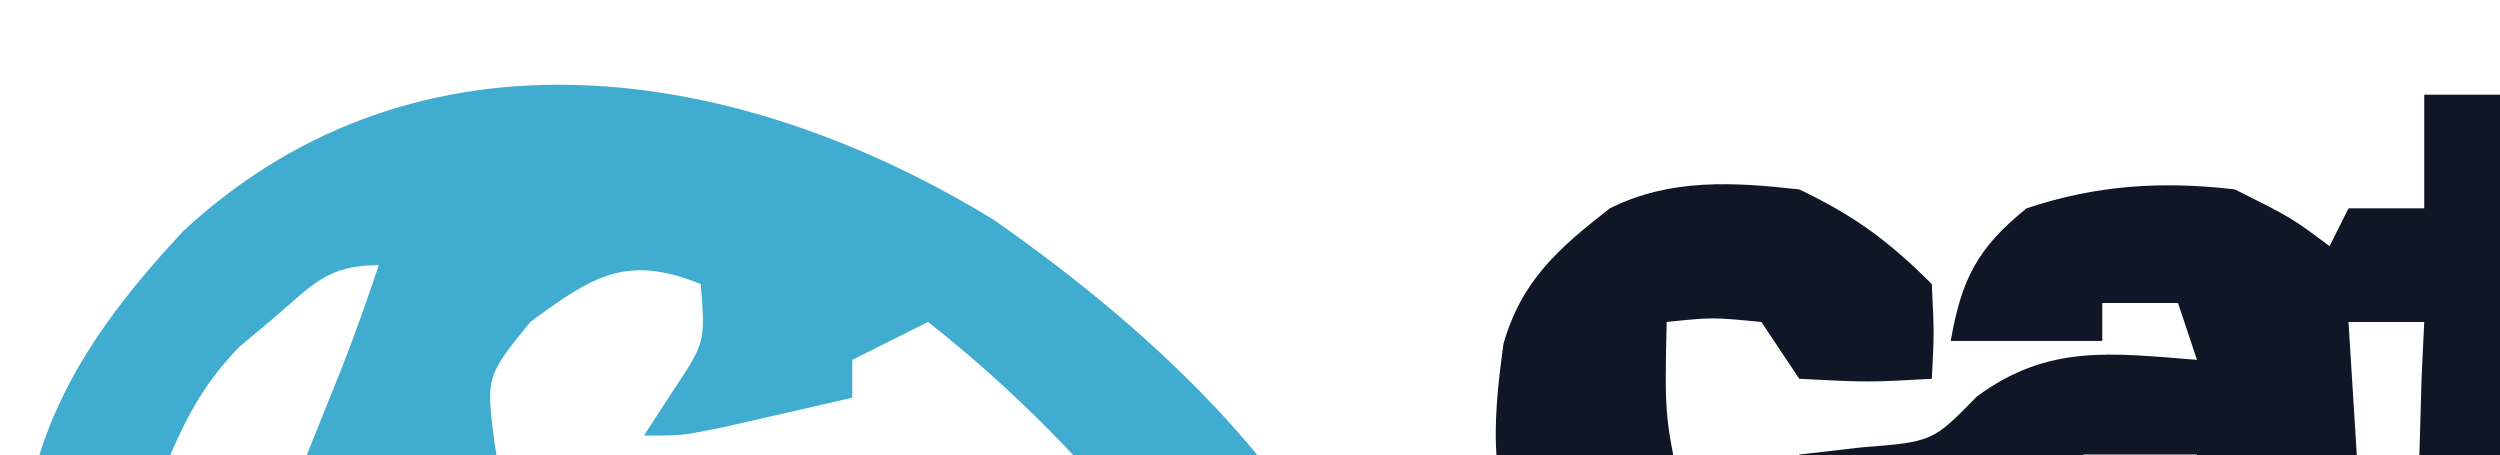
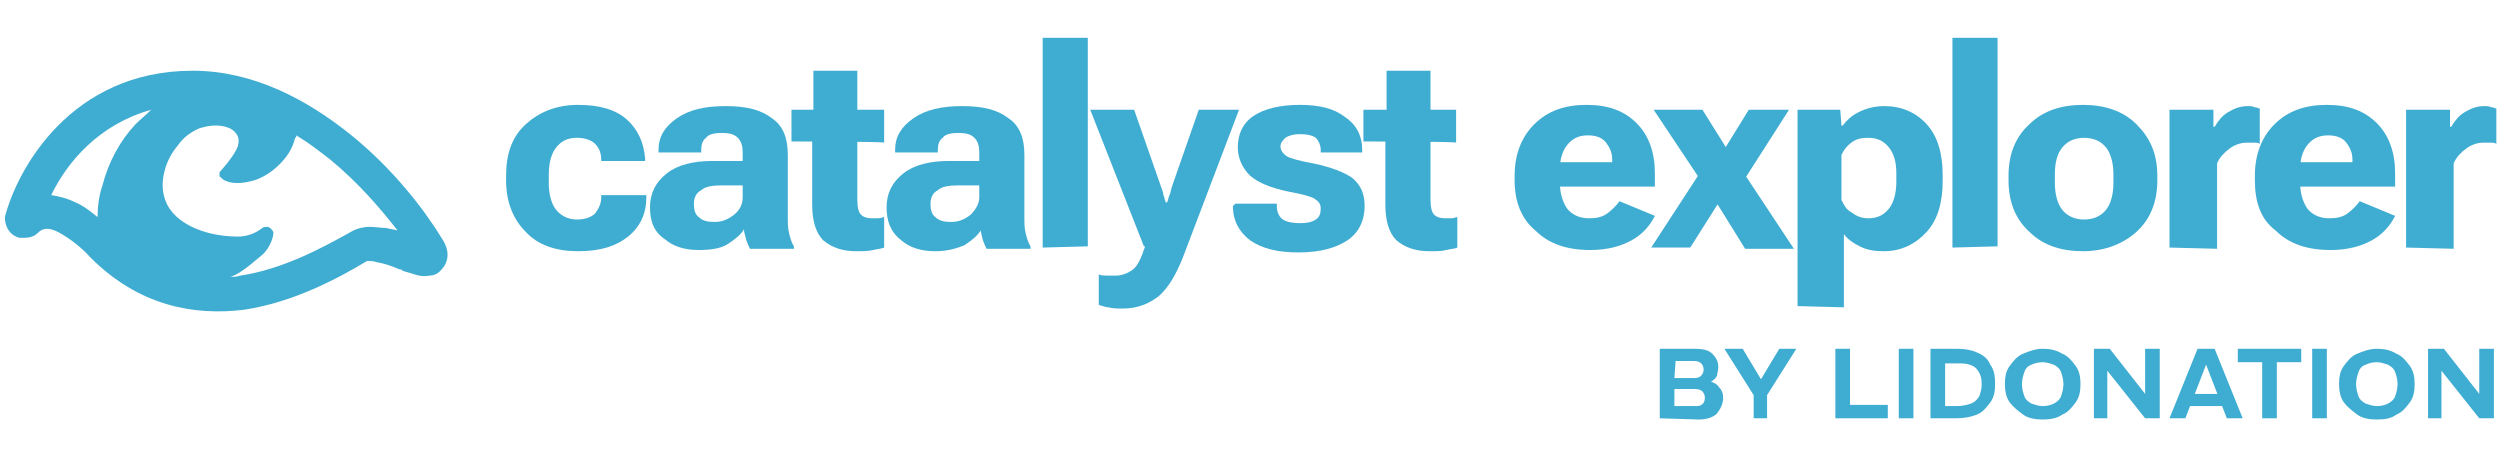
- <svg xmlns="http://www.w3.org/2000/svg" version="1.1" width="132" height="24">
-   <path d="M0 0 C2.31 0 4.62 0 7 0 C7 1.98 7 3.96 7 6 C8.65 6 10.3 6 12 6 C12.495 7.485 12.495 7.485 13 9 C13.433 8.526 13.866 8.051 14.312 7.562 C17.471 4.638 20.857 4.775 25 4.852 C27.745 5.055 29.65 5.548 32 7 C34.351 11.31 34.236 15.532 34.125 20.312 C34.116 21.053 34.107 21.794 34.098 22.557 C34.074 24.371 34.038 26.186 34 28 C33.359 27.988 32.719 27.977 32.059 27.965 C27.967 27.922 24.178 27.971 20.125 28.625 C16.876 29.015 15.66 28.809 13 27 C12.34 27.66 11.68 28.32 11 29 C7.526 29.322 4.966 29.468 1.789 27.93 C-0.902 25.027 -0.392 22.682 -0.25 18.812 C-0.214 17.54 -0.178 16.268 -0.141 14.957 C-0.094 13.981 -0.048 13.005 0 12 C-1.32 12 -2.64 12 -4 12 C-3.505 19.92 -3.505 19.92 -3 28 C-4.506 27.979 -6.011 27.959 -7.562 27.938 C-10.828 27.919 -13.574 28.103 -16.812 28.688 C-20.641 29.063 -21.968 28.252 -25 26 C-25.66 25.67 -26.32 25.34 -27 25 C-27.433 25.474 -27.866 25.949 -28.312 26.438 C-31.4 29.296 -34.858 29.341 -38.934 29.281 C-42.395 28.81 -44.424 27.269 -47 25 C-49.492 21.208 -49.212 17.508 -48.617 13.156 C-47.656 9.798 -45.696 8.104 -43 6 C-39.811 4.406 -36.47 4.614 -33 5 C-30.081 6.396 -28.278 7.722 -26 10 C-25.875 12.625 -25.875 12.625 -26 15 C-29.375 15.188 -29.375 15.188 -33 15 C-33.66 14.01 -34.32 13.02 -35 12 C-37.584 11.75 -37.584 11.75 -40 12 C-40.113 17.083 -40.113 17.083 -39 22 C-36.527 21.656 -36.527 21.656 -34 21 C-33.67 20.34 -33.34 19.68 -33 19 C-31.927 18.876 -30.855 18.753 -29.75 18.625 C-25.961 18.329 -25.961 18.329 -23.625 15.938 C-19.857 13.157 -16.532 13.645 -12 14 C-12.495 12.515 -12.495 12.515 -13 11 C-14.32 11 -15.64 11 -17 11 C-17 11.66 -17 12.32 -17 13 C-19.64 13 -22.28 13 -25 13 C-24.438 9.738 -23.586 8.089 -21 6 C-17.297 4.766 -13.853 4.55 -10 5 C-7 6.5 -7 6.5 -5 8 C-4.67 7.34 -4.34 6.68 -4 6 C-2.68 6 -1.36 6 0 6 C0 4.02 0 2.04 0 0 Z M20 11 C20 11.66 20 12.32 20 13 C15.71 12.67 11.42 12.34 7 12 C7 15.3 7 18.6 7 22 C8.32 22.33 9.64 22.66 11 23 C11.248 21.886 11.495 20.773 11.75 19.625 C12.535 17.691 12.535 17.691 14 16 C17.95 14.748 21.878 14.313 26 14 C25.34 12.68 24.68 11.36 24 10 C21.925 9.851 21.925 9.851 20 11 Z M-18 19 C-18 20.32 -18 21.64 -18 23 C-17.01 23.33 -16.02 23.66 -15 24 C-14.01 23.34 -13.02 22.68 -12 22 C-12 21.01 -12 20.02 -12 19 C-13.98 19 -15.96 19 -18 19 Z M20 19 C19.67 20.32 19.34 21.64 19 23 C19.99 23.33 20.98 23.66 22 24 C24.23 22.765 24.23 22.765 26 21 C26 20.34 26 19.68 26 19 C24.02 19 22.04 19 20 19 Z " fill="#0F1727" transform="translate(128,5)" />
-   <path d="M0 0 C7.062 4.942 14.597 11.569 18.5 19.375 C18.75 22.75 18.75 22.75 18.5 25.375 C14.88 26.189 12.49 26.373 8.812 25.625 C3.915 24.868 0.535 26.96 -3.777 29.09 C-11.157 32.573 -18.534 33.148 -26.5 31.375 C-31.423 29.415 -35.247 26.697 -39.062 23.062 C-41.705 20.636 -43.279 20.011 -46.875 20.062 C-48.071 20.166 -49.267 20.269 -50.5 20.375 C-50.83 20.045 -51.16 19.715 -51.5 19.375 C-51.359 11.452 -48.162 6.31 -42.828 0.578 C-30.37 -10.965 -13.437 -8.24 0 0 Z M-38 5.125 C-38.608 5.635 -39.217 6.146 -39.844 6.672 C-41.582 8.46 -42.511 10.1 -43.5 12.375 C-41.52 13.365 -39.54 14.355 -37.5 15.375 C-36.853 13.771 -36.208 12.167 -35.562 10.562 C-35.203 9.669 -34.843 8.776 -34.473 7.855 C-33.764 6.048 -33.114 4.217 -32.5 2.375 C-35.2 2.375 -35.97 3.387 -38 5.125 Z M-24.5 5.375 C-26.845 8.26 -26.845 8.26 -26.375 11.875 C-25.786 15.308 -25.786 15.308 -23.938 17.25 C-20.521 18.827 -17.262 19.406 -13.5 19.375 C-11.076 18.587 -11.076 18.587 -9.5 17.375 C-9.875 20.312 -9.875 20.312 -10.5 23.375 C-11.16 23.705 -11.82 24.035 -12.5 24.375 C-7.295 23.964 -3.47 21.979 1.035 19.531 C3.539 18.357 5.777 17.802 8.5 17.375 C4.822 12.849 1.089 8.981 -3.5 5.375 C-5.48 6.365 -5.48 6.365 -7.5 7.375 C-7.5 8.035 -7.5 8.695 -7.5 9.375 C-8.958 9.711 -10.416 10.044 -11.875 10.375 C-12.687 10.561 -13.499 10.746 -14.336 10.938 C-16.5 11.375 -16.5 11.375 -18.5 11.375 C-18.005 10.612 -17.51 9.849 -17 9.062 C-15.256 6.451 -15.256 6.451 -15.5 3.375 C-19.416 1.78 -21.211 2.952 -24.5 5.375 Z " fill="#3FACD0" transform="translate(52.5,11.625)" />
-   <path d="M0 0 C2.822 2.302 4.816 4.234 5.203 7.953 C5.307 13.055 4.974 16.645 2 21 C-0.079 22.771 -1.328 23.037 -4.035 22.887 C-6.031 22.651 -8.017 22.33 -10 22 C-10.33 25.3 -10.66 28.6 -11 32 C-13.64 32 -16.28 32 -19 32 C-19 28.7 -19 25.4 -19 22 C-20.238 22.082 -21.475 22.165 -22.75 22.25 C-26.105 22.274 -26.754 22.196 -29.5 20 C-29.995 19.34 -30.49 18.68 -31 18 C-31.351 18.66 -31.701 19.32 -32.062 20 C-34 22 -34 22 -37.688 22.25 C-38.781 22.168 -39.874 22.085 -41 22 C-39.979 19.252 -38.959 16.94 -37.312 14.5 C-35.804 12.12 -35.804 12.12 -36.062 9.625 C-37.314 6.121 -39.067 3.18 -41 0 C-37.967 -0.229 -35.025 -0.365 -32 0 C-29.938 2 -29.938 2 -29 4 C-28.505 3.016 -28.505 3.016 -28 2.012 C-26 0 -26 0 -22.312 -0.355 C-20.874 -0.32 -19.437 -0.263 -18 -0.188 C-11.741 0.041 -6.123 -1.396 0 0 Z M-20 1 C-22.547 4.269 -24.962 7.407 -25.062 11.625 C-23.692 14.689 -22.002 17.31 -20 20 C-19.67 20 -19.34 20 -19 20 C-19 13.73 -19 7.46 -19 1 C-19.33 1 -19.66 1 -20 1 Z M-11 7 C-11.438 8.905 -11.438 8.905 -11.312 11 C-11.309 11.701 -11.305 12.402 -11.301 13.125 C-11.149 15.242 -11.149 15.242 -9 17 C-6.425 16.835 -6.425 16.835 -4 16 C-2.614 13.229 -2.812 11.067 -3 8 C-3.66 7.01 -4.32 6.02 -5 5 C-8.185 4.723 -8.185 4.723 -11 7 Z " fill="#101727" transform="translate(301,11)" />
-   <path d="M0 0 C2.31 0 4.62 0 7 0 C7 1.98 7 3.96 7 6 C8.65 6 10.3 6 12 6 C12 7.98 12 9.96 12 12 C10.35 12 8.7 12 7 12 C7.33 15.63 7.66 19.26 8 23 C9.32 23 10.64 23 12 23 C12.043 24.666 12.041 26.334 12 28 C11 29 11 29 7.688 29.25 C3.75 28.983 2.623 28.841 0 26 C-0.391 22.645 -0.391 22.645 -0.25 18.812 C-0.214 17.54 -0.178 16.268 -0.141 14.957 C-0.094 13.981 -0.048 13.005 0 12 C-0.99 12.33 -1.98 12.66 -3 13 C-7.247 13.232 -10.356 13.332 -14 11 C-14.33 11.33 -14.66 11.66 -15 12 C-13.826 12.398 -13.826 12.398 -12.629 12.805 C-11.111 13.334 -11.111 13.334 -9.562 13.875 C-8.553 14.223 -7.544 14.571 -6.504 14.93 C-4 16 -4 16 -3 18 C-2.539 24.341 -2.539 24.341 -4.312 26.875 C-8.496 29.664 -13.17 29.466 -18 29 C-21 27.812 -21 27.812 -23 26 C-23.812 23.312 -23.812 23.312 -24 21 C-20.625 20.875 -20.625 20.875 -17 21 C-16.34 21.66 -15.68 22.32 -15 23 C-14.01 23 -13.02 23 -12 23 C-12 22.34 -12 21.68 -12 21 C-12.626 20.807 -13.253 20.613 -13.898 20.414 C-14.716 20.154 -15.533 19.893 -16.375 19.625 C-17.187 19.37 -17.999 19.115 -18.836 18.852 C-21 18 -21 18 -23 16 C-23.563 9.805 -23.563 9.805 -21.688 7.125 C-17.787 4.525 -13.523 4.596 -9 5 C-7.659 5.651 -6.324 6.315 -5 7 C-2.31 6.696 -2.31 6.696 0 6 C0 4.02 0 2.04 0 0 Z " fill="#101727" transform="translate(218,5)" />
-   <path d="M0 0 C2.64 0 5.28 0 8 0 C8 3.63 8 7.26 8 11 C10.31 11 12.62 11 15 11 C17.475 16.445 17.475 16.445 20 22 C21.98 16.555 21.98 16.555 24 11 C26.31 11 28.62 11 31 11 C30.027 16.428 28.136 21.358 26.188 26.5 C25.844 27.437 25.5 28.374 25.146 29.34 C20.911 40.545 20.911 40.545 16 43 C13.667 43.04 11.333 43.043 9 43 C9 41.02 9 39.04 9 37 C11.475 36.505 11.475 36.505 14 36 C15.465 31.496 13.86 28.414 12.062 24.25 C11.052 21.858 10.041 19.465 9 17 C8.67 22.28 8.34 27.56 8 33 C5.36 33 2.72 33 0 33 C0 22.11 0 11.22 0 0 Z " fill="#0F1727" transform="translate(164,0)" />
-   <path d="M0 0 C0.33 0.99 0.66 1.98 1 3 C1.846 2.505 2.691 2.01 3.562 1.5 C7.481 -0.21 9.768 -0.529 14 0 C19.538 3.077 19.538 3.077 21 6 C21.134 8.672 21.043 11.323 21 14 C16.38 14 11.76 14 7 14 C7.33 14.99 7.66 15.98 8 17 C11.716 17.201 12.772 17.152 16 15 C18.475 16.485 18.475 16.485 21 18 C20.085 20.288 19.345 21.734 17.375 23.25 C12.545 24.775 8.409 24.452 3.688 22.938 C0.094 20.347 -0.799 18.239 -2 14 C-1.688 10.062 -1.688 10.062 -1 7 C-2.65 7.66 -4.3 8.32 -6 9 C-6.33 13.62 -6.66 18.24 -7 23 C-9.64 23 -12.28 23 -15 23 C-15 15.74 -15 8.48 -15 1 C-12.03 1 -9.06 1 -6 1 C-4 0 -4 0 0 0 Z M8 6 C7.67 6.99 7.34 7.98 7 9 C9.31 9 11.62 9 14 9 C13.34 8.01 12.68 7.02 12 6 C10.68 6 9.36 6 8 6 Z " fill="#0F1727" transform="translate(356,10)" />
-   <path d="M0 0 C2.324 1.914 3.248 2.881 4.125 5.75 C4.125 8.06 4.125 10.37 4.125 12.75 C-0.495 13.08 -5.115 13.41 -9.875 13.75 C-9.545 14.41 -9.215 15.07 -8.875 15.75 C-8.188 15.643 -7.501 15.536 -6.793 15.426 C-5.892 15.306 -4.991 15.186 -4.062 15.062 C-3.169 14.935 -2.276 14.807 -1.355 14.676 C1.125 14.75 1.125 14.75 2.949 16.23 C3.337 16.732 3.725 17.233 4.125 17.75 C0.569 21.551 -1.397 22.629 -6.688 23.062 C-11.053 23.006 -13.534 21.614 -16.875 18.75 C-19.223 15.762 -19.293 12.531 -19.195 8.781 C-18.553 4.707 -16.304 1.872 -13.125 -0.625 C-8.429 -1.929 -4.413 -1.919 0 0 Z M-8.875 4.75 C-9.865 6.235 -9.865 6.235 -10.875 7.75 C-8.565 7.75 -6.255 7.75 -3.875 7.75 C-4.205 6.76 -4.535 5.77 -4.875 4.75 C-6.195 4.75 -7.515 4.75 -8.875 4.75 Z " fill="#101727" transform="translate(256.875,11.25)" />
-   <path d="M0 0 C3.752 2.015 5.636 3.455 8 7 C8.665 11.069 8.923 15.225 6.984 18.953 C4.854 21.597 3.234 22.922 0 24 C-5.352 24.345 -8.655 24.476 -13 21 C-16.371 17.211 -16.564 14.415 -16.426 9.48 C-15.729 5.419 -14.026 3.744 -11 1 C-7.276 -0.241 -3.868 -0.541 0 0 Z M-6 6 C-8.157 7.756 -8.157 7.756 -8.266 9.875 C-8.26 10.576 -8.255 11.277 -8.25 12 C-8.255 12.701 -8.26 13.402 -8.266 14.125 C-8.157 16.244 -8.157 16.244 -6 18 C-2.693 17.71 -2.693 17.71 0 16 C0.229 11.983 0.229 11.983 0 8 C-0.66 7.34 -1.32 6.68 -2 6 C-3.32 6 -4.64 6 -6 6 Z " fill="#0F1727" transform="translate(332,10)" />
-   <path d="M0 0 C2.64 0 5.28 0 8 0 C8 10.89 8 21.78 8 33 C5.36 33 2.72 33 0 33 C0 22.11 0 11.22 0 0 Z " fill="#0F1728" transform="translate(307,0)" />
-   <path d="M0 0 C0 2.31 0 4.62 0 7 C-1.65 7.66 -3.3 8.32 -5 9 C-5.33 13.62 -5.66 18.24 -6 23 C-8.64 23 -11.28 23 -14 23 C-14 15.74 -14 8.48 -14 1 C-11.03 1 -8.06 1 -5 1 C-3 0 -3 0 0 0 Z " fill="#101728" transform="translate(392,10)" />
-   <path d="M0 0 C2.155 3.233 2.469 4.252 2 8 C0.938 9.812 0.938 9.812 -1 11 C-4.688 11.188 -4.688 11.188 -8 11 C-8.66 9.68 -9.32 8.36 -10 7 C-10.66 7 -11.32 7 -12 7 C-12.66 8.32 -13.32 9.64 -14 11 C-16.97 11 -19.94 11 -23 11 C-23 7.37 -23 3.74 -23 0 C-21.577 -0.062 -20.154 -0.124 -18.688 -0.188 C-17.487 -0.24 -17.487 -0.24 -16.262 -0.293 C-13.521 0.062 -12.708 0.894 -11 3 C-10.546 2.526 -10.092 2.051 -9.625 1.562 C-6.382 -1.556 -4.235 -1.059 0 0 Z M-19 2 C-19 3.98 -19 5.96 -19 8 C-17.68 7.67 -16.36 7.34 -15 7 C-15 5.68 -15 4.36 -15 3 C-16.32 2.67 -17.64 2.34 -19 2 Z M-7 3 C-7 4.65 -7 6.3 -7 8 C-5.35 8 -3.7 8 -2 8 C-1.67 7.01 -1.34 6.02 -1 5 C-1.979 3.979 -2.98 2.979 -4 2 C-5.224 1.925 -5.224 1.925 -7 3 Z " fill="#3FACD0" transform="translate(326,49)" />
-   <path d="M0 0 C2.97 0 5.94 0 9 0 C9.9 3.602 10.163 6.329 10 10 C9 11 9 11 6.934 11.098 C3.467 11.049 3.467 11.049 0 11 C0 7.37 0 3.74 0 0 Z M3 2 C3 2.66 3 3.32 3 4 C3.99 4 4.98 4 6 4 C6 3.34 6 2.68 6 2 C5.01 2 4.02 2 3 2 Z M3 7 C7 8 7 8 7 8 Z " fill="#3FACD1" transform="translate(261,49)" />
-   <path d="M0 0 C0.99 0 1.98 0 3 0 C3 2.64 3 5.28 3 8 C4.98 8 6.96 8 9 8 C9 5.36 9 2.72 9 0 C10.32 0 11.64 0 13 0 C13 3.63 13 7.26 13 11 C8.71 11 4.42 11 0 11 C0 7.37 0 3.74 0 0 Z " fill="#3FACD0" transform="translate(289,49)" />
-   <path d="M0 0 C2 2 2 2 2.25 5.5 C2 9 2 9 0 11 C-1.875 11.301 -1.875 11.301 -4 11.312 C-4.701 11.329 -5.402 11.346 -6.125 11.363 C-6.744 11.243 -7.362 11.124 -8 11 C-10.314 7.53 -10.51 6.082 -10 2 C-6.948 -1.639 -4.354 -1.23 0 0 Z M-4 2 C-4.99 2.66 -5.98 3.32 -7 4 C-6.67 5.32 -6.34 6.64 -6 8 C-4.35 7.67 -2.7 7.34 -1 7 C-1 5.68 -1 4.36 -1 3 C-1.99 2.67 -2.98 2.34 -4 2 Z " fill="#3FACD0" transform="translate(378,49)" />
-   <path d="M0 0 C4.95 0 9.9 0 15 0 C15 3.63 15 7.26 15 11 C13.68 11 12.36 11 11 11 C11 8.03 11 5.06 11 2 C9.68 2 8.36 2 7 2 C7 4.97 7 7.94 7 11 C6.01 11 5.02 11 4 11 C4 8.03 4 5.06 4 2 C2.68 2 1.36 2 0 2 C0 1.34 0 0.68 0 0 Z " fill="#3FACD1" transform="translate(352,49)" />
-   <path d="M0 0 C2.475 0.495 2.475 0.495 5 1 C5.66 1.99 6.32 2.98 7 4 C7.33 2.68 7.66 1.36 8 0 C8.99 0 9.98 0 11 0 C11 3.63 11 7.26 11 11 C6.706 9.926 6.253 9.492 4 6 C3.67 7.65 3.34 9.3 3 11 C2.01 11 1.02 11 0 11 C0 7.37 0 3.74 0 0 Z " fill="#3FABD0" transform="translate(329,49)" />
-   <path d="M0 0 C1.32 0 2.64 0 4 0 C5.75 2 5.75 2 7 4 C7.33 2.68 7.66 1.36 8 0 C8.66 0 9.32 0 10 0 C10 3.63 10 7.26 10 11 C9.01 11 8.02 11 7 11 C5.312 9 5.312 9 4 7 C3.67 8.32 3.34 9.64 3 11 C2.01 11 1.02 11 0 11 C0 7.37 0 3.74 0 0 Z " fill="#3FABD0" transform="translate(382,49)" />
-   <path d="M0 0 C1.65 0.33 3.3 0.66 5 1 C5.99 4.3 6.98 7.6 8 11 C5.07 10.561 5.07 10.561 2.141 10.121 C-0.126 9.993 -1.838 10.343 -4 11 C-3.523 9.541 -3.043 8.083 -2.562 6.625 C-2.296 5.813 -2.029 5.001 -1.754 4.164 C-1 2 -1 2 0 0 Z " fill="#3FABD0" transform="translate(345,49)" />
-   <path d="M0 0 C2.475 0.495 2.475 0.495 5 1 C5 1.66 5 2.32 5 3 C5.412 2.484 5.825 1.969 6.25 1.438 C6.827 0.963 7.405 0.489 8 0 C10.188 0.312 10.188 0.312 12 1 C11.288 2.083 11.288 2.083 10.562 3.188 C9.058 5.895 8.434 7.962 8 11 C7.01 11 6.02 11 5 11 C4.546 9.928 4.093 8.855 3.625 7.75 C2.499 5.119 1.321 2.54 0 0 Z " fill="#3FABD0" transform="translate(271,49)" />
+ <svg xmlns="http://www.w3.org/2000/svg" version="1.1" id="Layer_1" x="0px" y="0px" viewBox="0 0 205 37" style="enable-background:new 0 0 205 37;" xml:space="preserve">
+   <style type="text/css">
+ 	.st0{fill-rule:evenodd;clip-rule:evenodd;fill:#3FACD1;}
+ 	.st1{fill:#3FACD1;}
+ </style>
+   <g>
+     <path class="st0" d="M6.2,16.6c-0.6-0.3-1.3-0.5-2-0.6c1.3-2.7,3.9-5.8,8.2-7c-0.4,0.4-0.9,0.8-1.3,1.2c-1.3,1.4-2.2,3.1-2.7,5   c-0.3,0.9-0.4,1.8-0.4,2.6C7.5,17.4,6.9,16.9,6.2,16.6z M18.9,22.7c0.3,0,0.5,0,0.8-0.1c3.4-0.5,6.6-2.2,9.1-3.6   c0.5-0.3,1.1-0.4,1.5-0.4c0.5,0,1,0.1,1.4,0.1c0.3,0.1,0.6,0.1,0.9,0.2c-1.4-1.8-3.2-3.9-5.5-5.8c-0.9-0.7-1.8-1.4-2.8-2   c0,0.1,0,0.2-0.1,0.2c-0.2,0.9-0.7,1.6-1.3,2.2c-0.6,0.6-1.4,1.1-2.1,1.3s-1.5,0.3-2.1,0.1c-0.3-0.1-0.5-0.2-0.6-0.4   C18,14.6,18,14.4,18,14.2c0-0.1,0.1-0.2,0.2-0.3c0.7-0.8,1.1-1.4,1.3-1.9c0.1-0.4,0.1-0.7-0.1-1c-0.2-0.3-0.5-0.5-0.9-0.6   c-0.7-0.2-1.4-0.1-2.1,0.1c-0.7,0.3-1.3,0.7-1.8,1.4c-0.5,0.6-0.9,1.3-1.1,2.1c-0.3,1.1-0.2,2.2,0.4,3.1c0.6,0.9,1.7,1.6,3.2,2   c0.8,0.2,1.6,0.3,2.4,0.3c0.8,0,1.5-0.3,2-0.7c0.1-0.1,0.3-0.1,0.4-0.1c0.2,0,0.4,0.2,0.5,0.4c0.1,0.2-0.2,1.3-0.9,1.9   C20.1,22.1,19.5,22.5,18.9,22.7z M1.6,19.5c0.1,0,0.3,0,0.4,0c0.4,0,0.8-0.1,1.1-0.4c0.4-0.4,0.9-0.5,1.8,0s1.9,1.3,2.5,2l0,0l0,0   c4,4,8.5,4.8,12.6,4.3c4-0.6,7.6-2.5,10.1-4c0,0,0.1,0,0.1,0c0.2,0,0.4,0,0.7,0.1c0.6,0.1,1.2,0.3,1.9,0.6l0,0l0,0   c0.1,0,0.2,0,0.2,0.1c0.3,0.1,0.7,0.2,1,0.3c0.3,0.1,0.7,0.2,1.2,0.1c0.3,0,0.7-0.1,1-0.5c0.4-0.4,0.5-0.9,0.5-1.2   c0-0.6-0.3-1.1-0.5-1.4c-1.4-2.3-4-5.7-7.5-8.5c-3.5-2.8-7.9-5.2-12.9-5.2c-10,0-14.4,8.1-15.4,12C0.4,18.6,0.8,19.3,1.6,19.5z" />
+     <path class="st1" d="M197.3,20.3V9h3.6l0,1.4h0.1c0.3-0.5,0.6-0.9,1.1-1.2c0.5-0.3,1-0.5,1.6-0.5c0.2,0,0.4,0,0.6,0.1   c0.2,0,0.3,0.1,0.4,0.1v2.9c-0.1-0.1-0.3-0.1-0.5-0.1s-0.4,0-0.6,0c-0.5,0-1,0.2-1.4,0.5c-0.4,0.3-0.8,0.7-1,1.2v7L197.3,20.3   L197.3,20.3z" />
+     <path class="st1" d="M184.9,14.8v-0.4c0-1.8,0.6-3.2,1.6-4.2c1.1-1.1,2.5-1.6,4.3-1.6s3.1,0.5,4.1,1.5s1.5,2.4,1.5,4.1v1.1h-9.3v-2   h5.8v-0.2c0-0.6-0.2-1-0.5-1.4c-0.3-0.4-0.8-0.6-1.5-0.6c-0.8,0-1.3,0.3-1.7,0.8c-0.4,0.5-0.6,1.2-0.6,2.1v0.8c0,1,0.2,1.7,0.6,2.3   c0.4,0.5,1,0.8,1.8,0.8c0.6,0,1.1-0.1,1.5-0.4c0.4-0.3,0.7-0.6,1-1l2.9,1.2c-0.4,0.8-1,1.5-1.9,2c-0.9,0.5-2,0.8-3.4,0.8   c-1.9,0-3.4-0.5-4.5-1.6C185.4,18,184.9,16.6,184.9,14.8z" />
+     <path class="st1" d="M177.9,20.3V9h3.6l0,1.4h0.1c0.3-0.5,0.6-0.9,1.1-1.2c0.5-0.3,1-0.5,1.6-0.5c0.2,0,0.4,0,0.6,0.1   c0.2,0,0.3,0.1,0.4,0.1v2.9c-0.1-0.1-0.3-0.1-0.5-0.1s-0.4,0-0.6,0c-0.5,0-1,0.2-1.4,0.5c-0.4,0.3-0.8,0.7-1,1.2v7L177.9,20.3   L177.9,20.3z" />
+     <path class="st1" d="M164.7,14.8v-0.4c0-1.8,0.6-3.2,1.7-4.2c1.1-1.1,2.6-1.6,4.4-1.6c1.8,0,3.3,0.5,4.4,1.6   c1.1,1.1,1.7,2.4,1.7,4.2v0.4c0,1.8-0.6,3.2-1.7,4.2c-1.1,1-2.6,1.6-4.4,1.6s-3.3-0.5-4.4-1.6C165.3,18,164.7,16.6,164.7,14.8z    M168.5,14.3v0.7c0,0.9,0.2,1.7,0.6,2.2c0.4,0.5,1,0.8,1.8,0.8c0.8,0,1.4-0.3,1.8-0.8c0.4-0.5,0.6-1.3,0.6-2.2v-0.7   c0-0.9-0.2-1.7-0.6-2.2c-0.4-0.5-1-0.8-1.8-0.8c-0.8,0-1.4,0.3-1.8,0.8C168.7,12.6,168.5,13.3,168.5,14.3z" />
+     <path class="st1" d="M160.1,20.3V3.1h3.7v17.1L160.1,20.3L160.1,20.3z" />
+     <path class="st1" d="M147.4,25.1V9h3.5l0.1,1.3l0.1,0c0.3-0.4,0.7-0.8,1.3-1.1c0.6-0.3,1.3-0.5,2.1-0.5c1.4,0,2.6,0.5,3.5,1.5   c0.9,1,1.3,2.4,1.3,4.2v0.4c0,1.8-0.4,3.2-1.3,4.2c-0.9,1-2.1,1.6-3.5,1.6c-0.8,0-1.4-0.1-2-0.4c-0.6-0.3-1-0.6-1.3-1v6L147.4,25.1   L147.4,25.1z M151,16.4c0.2,0.4,0.4,0.8,0.8,1c0.4,0.3,0.8,0.5,1.4,0.5c0.8,0,1.3-0.3,1.7-0.8c0.4-0.5,0.6-1.3,0.6-2.2v-0.7   c0-0.9-0.2-1.6-0.6-2.1c-0.4-0.5-0.9-0.8-1.7-0.8c-0.6,0-1,0.1-1.4,0.4c-0.4,0.3-0.6,0.6-0.8,1L151,16.4L151,16.4z" />
+     <path class="st1" d="M135.4,20.3l4.3-6.6l0.8,0l2.9-4.7h3.3l-4.1,6.4l-0.9,0l-3.1,4.9L135.4,20.3L135.4,20.3z M135.6,9h4l3,4.8   l0.2,0.1l4.3,6.5h-4l-3.1-5l-0.2-0.1L135.6,9z" />
+     <path class="st1" d="M124.2,14.8v-0.4c0-1.8,0.6-3.2,1.6-4.2c1.1-1.1,2.5-1.6,4.3-1.6c1.8,0,3.1,0.5,4.1,1.5c1,1,1.5,2.4,1.5,4.1   v1.1h-9.3v-2h5.8v-0.2c0-0.6-0.2-1-0.5-1.4c-0.3-0.4-0.8-0.6-1.5-0.6c-0.8,0-1.3,0.3-1.7,0.8c-0.4,0.5-0.6,1.2-0.6,2.1v0.8   c0,1,0.2,1.7,0.6,2.3c0.4,0.5,1,0.8,1.8,0.8c0.6,0,1.1-0.1,1.5-0.4c0.4-0.3,0.7-0.6,1-1l2.9,1.2c-0.4,0.8-1,1.5-1.9,2   c-0.9,0.5-2,0.8-3.4,0.8c-1.9,0-3.4-0.5-4.5-1.6C124.8,18,124.2,16.6,124.2,14.8z" />
+     <path class="st1" d="M111.8,11.6V9h7.6v2.7C119.5,11.6,111.8,11.6,111.8,11.6z M113.6,16.8v-7l0.1-0.2V5.8h3.6v10.5   c0,0.7,0.1,1.1,0.3,1.3c0.2,0.2,0.5,0.3,0.9,0.3c0.2,0,0.4,0,0.5,0c0.2,0,0.4-0.1,0.5-0.1v2.5c-0.2,0.1-0.5,0.1-0.9,0.2   c-0.4,0.1-0.8,0.1-1.4,0.1c-1.1,0-2-0.3-2.7-0.9C113.9,19.1,113.6,18.1,113.6,16.8z" />
+     <path class="st1" d="M101.3,16.7l3.4,0v0.2c0,0.5,0.2,0.9,0.5,1.1c0.3,0.2,0.8,0.3,1.4,0.3c0.6,0,1-0.1,1.3-0.3   c0.3-0.2,0.4-0.5,0.4-0.9c0-0.4-0.2-0.6-0.5-0.8c-0.3-0.2-1.1-0.4-2.2-0.6c-1.4-0.3-2.4-0.7-3.1-1.3c-0.6-0.6-1-1.4-1-2.3   c0-1.1,0.4-2,1.3-2.6c0.9-0.6,2.2-0.9,3.8-0.9c1.6,0,2.8,0.3,3.7,1c0.9,0.6,1.4,1.5,1.4,2.7v0.2h-3.4v-0.2c0-0.4-0.2-0.8-0.4-1   c-0.3-0.2-0.7-0.3-1.3-0.3c-0.5,0-0.9,0.1-1.2,0.3c-0.2,0.2-0.4,0.4-0.4,0.7c0,0.3,0.2,0.6,0.5,0.8c0.3,0.2,1.1,0.4,2.2,0.6   c1.4,0.3,2.5,0.7,3.2,1.2c0.7,0.6,1,1.3,1,2.3c0,1.2-0.5,2.2-1.4,2.8c-0.9,0.6-2.2,1-4,1c-1.7,0-3-0.3-4-1   c-0.9-0.7-1.4-1.6-1.4-2.8L101.3,16.7L101.3,16.7z" />
+     <path class="st1" d="M90.1,25l0-2.5c0.2,0.1,0.5,0.1,0.7,0.1c0.3,0,0.5,0,0.7,0c0.5,0,1-0.2,1.4-0.5c0.4-0.3,0.7-1,1-1.9h-0.1   L89.4,9h3.6l2.2,6.3c0.1,0.3,0.2,0.5,0.2,0.7c0.1,0.2,0.1,0.4,0.2,0.6h0.1c0.1-0.2,0.1-0.4,0.2-0.6s0.1-0.4,0.2-0.7L98.3,9h3.3   L97,21.1c-0.6,1.5-1.2,2.5-2,3.2c-0.8,0.6-1.7,1-2.9,1c-0.5,0-0.8,0-1.2-0.1C90.7,25.2,90.4,25.1,90.1,25z" />
+     <path class="st1" d="M85.5,20.3V3.1h3.7v17.1L85.5,20.3L85.5,20.3z" />
+     <path class="st1" d="M72.7,17c0-1.2,0.5-2.1,1.4-2.8c0.9-0.7,2.2-1,3.7-1h2.5v-0.7c0-0.5-0.1-0.9-0.4-1.2c-0.3-0.3-0.7-0.4-1.3-0.4   c-0.6,0-1.1,0.1-1.3,0.4c-0.3,0.2-0.4,0.6-0.4,1v0.2l-3.5,0v-0.2c0-1.1,0.5-1.9,1.5-2.6c1-0.7,2.3-1,4-1c1.7,0,2.9,0.3,3.8,1   c0.9,0.6,1.3,1.6,1.3,3v5.1c0,0.5,0,0.9,0.1,1.3c0.1,0.4,0.2,0.8,0.4,1.1v0.2h-3.6c-0.1-0.2-0.2-0.4-0.3-0.7   c-0.1-0.3-0.1-0.5-0.2-0.8c-0.2,0.4-0.7,0.8-1.3,1.2c-0.7,0.3-1.5,0.5-2.4,0.5c-1.2,0-2.1-0.3-2.8-0.9C73,19,72.7,18.1,72.7,17z    M76.3,16.7c0,0.5,0.1,0.9,0.4,1.1c0.3,0.3,0.7,0.4,1.3,0.4c0.6,0,1.1-0.2,1.6-0.6c0.4-0.4,0.7-0.9,0.7-1.4v-1h-1.7   c-0.8,0-1.4,0.1-1.7,0.4C76.5,15.8,76.3,16.2,76.3,16.7z" />
+     <path class="st1" d="M64.9,11.6V9h7.6v2.7C72.5,11.6,64.9,11.6,64.9,11.6z M66.6,16.8v-7l0.1-0.2V5.8h3.6v10.5   c0,0.7,0.1,1.1,0.3,1.3c0.2,0.2,0.5,0.3,0.9,0.3c0.2,0,0.4,0,0.5,0c0.2,0,0.4-0.1,0.5-0.1v2.5c-0.2,0.1-0.5,0.1-0.9,0.2   c-0.4,0.1-0.8,0.1-1.4,0.1c-1.1,0-2-0.3-2.7-0.9C66.9,19.1,66.6,18.1,66.6,16.8z" />
+     <path class="st1" d="M53.3,17c0-1.2,0.5-2.1,1.4-2.8c0.9-0.7,2.2-1,3.7-1h2.5v-0.7c0-0.5-0.1-0.9-0.4-1.2c-0.3-0.3-0.7-0.4-1.3-0.4   c-0.6,0-1.1,0.1-1.3,0.4c-0.3,0.2-0.4,0.6-0.4,1v0.2l-3.5,0v-0.2c0-1.1,0.5-1.9,1.5-2.6c1-0.7,2.3-1,4-1c1.7,0,2.9,0.3,3.8,1   c0.9,0.6,1.3,1.6,1.3,3v5.1c0,0.5,0,0.9,0.1,1.3c0.1,0.4,0.2,0.8,0.4,1.1v0.2h-3.6c-0.1-0.2-0.2-0.4-0.3-0.7   C61.1,19.3,61,19,61,18.8c-0.2,0.4-0.7,0.8-1.3,1.2s-1.5,0.5-2.4,0.5c-1.2,0-2.1-0.3-2.8-0.9C53.6,19,53.3,18.1,53.3,17z    M56.9,16.7c0,0.5,0.1,0.9,0.4,1.1c0.3,0.3,0.7,0.4,1.3,0.4c0.6,0,1.1-0.2,1.6-0.6c0.5-0.4,0.7-0.9,0.7-1.4v-1h-1.7   c-0.8,0-1.4,0.1-1.7,0.4C57.1,15.8,56.9,16.2,56.9,16.7z" />
+     <path class="st1" d="M41.5,14.8v-0.4c0-1.8,0.5-3.2,1.6-4.2c1.1-1,2.5-1.6,4.3-1.6c1.8,0,3.1,0.4,4,1.2c0.9,0.8,1.4,1.9,1.5,3.2   l0,0.2h-3.6v-0.1c0-0.6-0.2-1-0.5-1.3s-0.8-0.5-1.5-0.5c-0.8,0-1.3,0.3-1.7,0.8s-0.6,1.3-0.6,2.2v0.7c0,0.9,0.2,1.7,0.6,2.2   c0.4,0.5,1,0.8,1.7,0.8c0.7,0,1.2-0.2,1.5-0.5c0.3-0.4,0.5-0.8,0.5-1.3V16H53v0.2c0,1.3-0.5,2.4-1.5,3.2c-1,0.8-2.3,1.2-4.1,1.2   c-1.8,0-3.3-0.5-4.3-1.6C42.1,18,41.5,16.6,41.5,14.8z" />
+     <path class="st1" d="M199.1,34.3v-5.7h1.3l2.9,3.7h0v-3.7h1.2v5.7h-1.2l-3.1-3.9h0v3.9H199.1z" />
+     <path class="st1" d="M194.9,34.4c-0.6,0-1.2-0.1-1.6-0.4c-0.4-0.3-0.8-0.6-1.1-1s-0.4-1-0.4-1.5c0-0.6,0.1-1.1,0.4-1.5   c0.3-0.4,0.6-0.8,1.1-1s1-0.4,1.6-0.4c0.6,0,1.1,0.1,1.6,0.4c0.5,0.2,0.8,0.6,1.1,1c0.3,0.4,0.4,0.9,0.4,1.5c0,0.6-0.1,1.1-0.4,1.5   c-0.3,0.4-0.6,0.8-1.1,1C196.1,34.3,195.6,34.4,194.9,34.4z M194.9,33.3c0.4,0,0.7-0.1,0.9-0.2s0.5-0.3,0.6-0.6   c0.1-0.3,0.2-0.6,0.2-1s-0.1-0.7-0.2-1c-0.1-0.3-0.4-0.5-0.6-0.6c-0.3-0.1-0.6-0.2-0.9-0.2c-0.4,0-0.7,0.1-0.9,0.2   c-0.3,0.1-0.5,0.3-0.6,0.6c-0.1,0.3-0.2,0.6-0.2,1c0,0.4,0.1,0.7,0.2,1c0.1,0.3,0.4,0.5,0.6,0.6C194.3,33.2,194.6,33.3,194.9,33.3z   " />
+     <path class="st1" d="M189.6,34.3v-5.7h1.2v5.7H189.6z" />
+     <path class="st1" d="M185.5,34.3v-4.6h-2v-1.1h5.2v1.1h-2v4.6H185.5z" />
+     <path class="st1" d="M177.9,34.3l2.3-5.7h1.4l2.3,5.7h-1.3l-1.7-4.4h0l-1.7,4.4H177.9z M179.4,33.3v-1h2.9v1H179.4z" />
+     <path class="st1" d="M171.7,34.3v-5.7h1.3l2.9,3.7h0v-3.7h1.2v5.7h-1.2l-3.1-3.9h0v3.9H171.7z" />
+     <path class="st1" d="M167.5,34.4c-0.6,0-1.2-0.1-1.6-0.4c-0.4-0.3-0.8-0.6-1.1-1s-0.4-1-0.4-1.5c0-0.6,0.1-1.1,0.4-1.5   c0.3-0.4,0.6-0.8,1.1-1s1-0.4,1.6-0.4c0.6,0,1.1,0.1,1.6,0.4c0.5,0.2,0.8,0.6,1.1,1c0.3,0.4,0.4,0.9,0.4,1.5c0,0.6-0.1,1.1-0.4,1.5   c-0.3,0.4-0.6,0.8-1.1,1C168.7,34.3,168.1,34.4,167.5,34.4z M167.5,33.3c0.4,0,0.7-0.1,0.9-0.2s0.5-0.3,0.6-0.6   c0.1-0.3,0.2-0.6,0.2-1s-0.1-0.7-0.2-1c-0.1-0.3-0.4-0.5-0.6-0.6c-0.3-0.1-0.6-0.2-0.9-0.2c-0.4,0-0.7,0.1-0.9,0.2   c-0.3,0.1-0.5,0.3-0.6,0.6c-0.1,0.3-0.2,0.6-0.2,1c0,0.4,0.1,0.7,0.2,1c0.1,0.3,0.4,0.5,0.6,0.6C166.9,33.2,167.2,33.3,167.5,33.3z   " />
+     <path class="st1" d="M158.3,34.3v-5.7h2.2c0.6,0,1.2,0.1,1.6,0.3c0.5,0.2,0.9,0.5,1.1,1c0.3,0.4,0.4,0.9,0.4,1.6   c0,0.6-0.1,1.1-0.4,1.5c-0.3,0.4-0.6,0.8-1.1,1c-0.5,0.2-1.1,0.3-1.7,0.3H158.3z M159.5,33.3h1c0.4,0,0.8-0.1,1.1-0.2   c0.3-0.1,0.5-0.3,0.7-0.6c0.1-0.3,0.2-0.6,0.2-1c0-0.5-0.1-0.8-0.3-1.1s-0.4-0.4-0.7-0.5c-0.3-0.1-0.6-0.1-1-0.1h-1L159.5,33.3   L159.5,33.3z" />
+     <path class="st1" d="M155.7,34.3v-5.7h1.2v5.7H155.7z" />
+     <path class="st1" d="M150.5,34.3v-5.7h1.2v4.6h3.1v1.1H150.5z" />
+     <path class="st1" d="M143.8,34.3v-1.9l-2.4-3.8h1.5l1.5,2.5h0l1.5-2.5h1.4l-2.4,3.8v1.9C145,34.3,143.8,34.3,143.8,34.3z" />
+     <path class="st1" d="M136.1,34.3v-5.7h2.9c0.6,0,1.1,0.1,1.4,0.4s0.5,0.6,0.5,1.1c0,0.3-0.1,0.5-0.1,0.7c-0.1,0.2-0.3,0.4-0.5,0.5   v0c0.3,0.1,0.5,0.2,0.7,0.5c0.2,0.2,0.3,0.5,0.3,0.8c0,0.5-0.2,0.9-0.5,1.3c-0.3,0.3-0.8,0.5-1.5,0.5L136.1,34.3L136.1,34.3z    M137.3,33.3h1.6c0.3,0,0.5,0,0.6-0.1c0.2-0.1,0.3-0.3,0.3-0.6c0-0.2-0.1-0.4-0.2-0.5c-0.1-0.1-0.3-0.2-0.6-0.2h-1.7L137.3,33.3   L137.3,33.3z M137.3,31h1.6c0.2,0,0.4,0,0.6-0.2c0.1-0.1,0.2-0.3,0.2-0.5c0-0.2-0.1-0.4-0.2-0.5c-0.1-0.1-0.3-0.2-0.6-0.2h-1.5   L137.3,31L137.3,31z" />
+   </g>
</svg>
